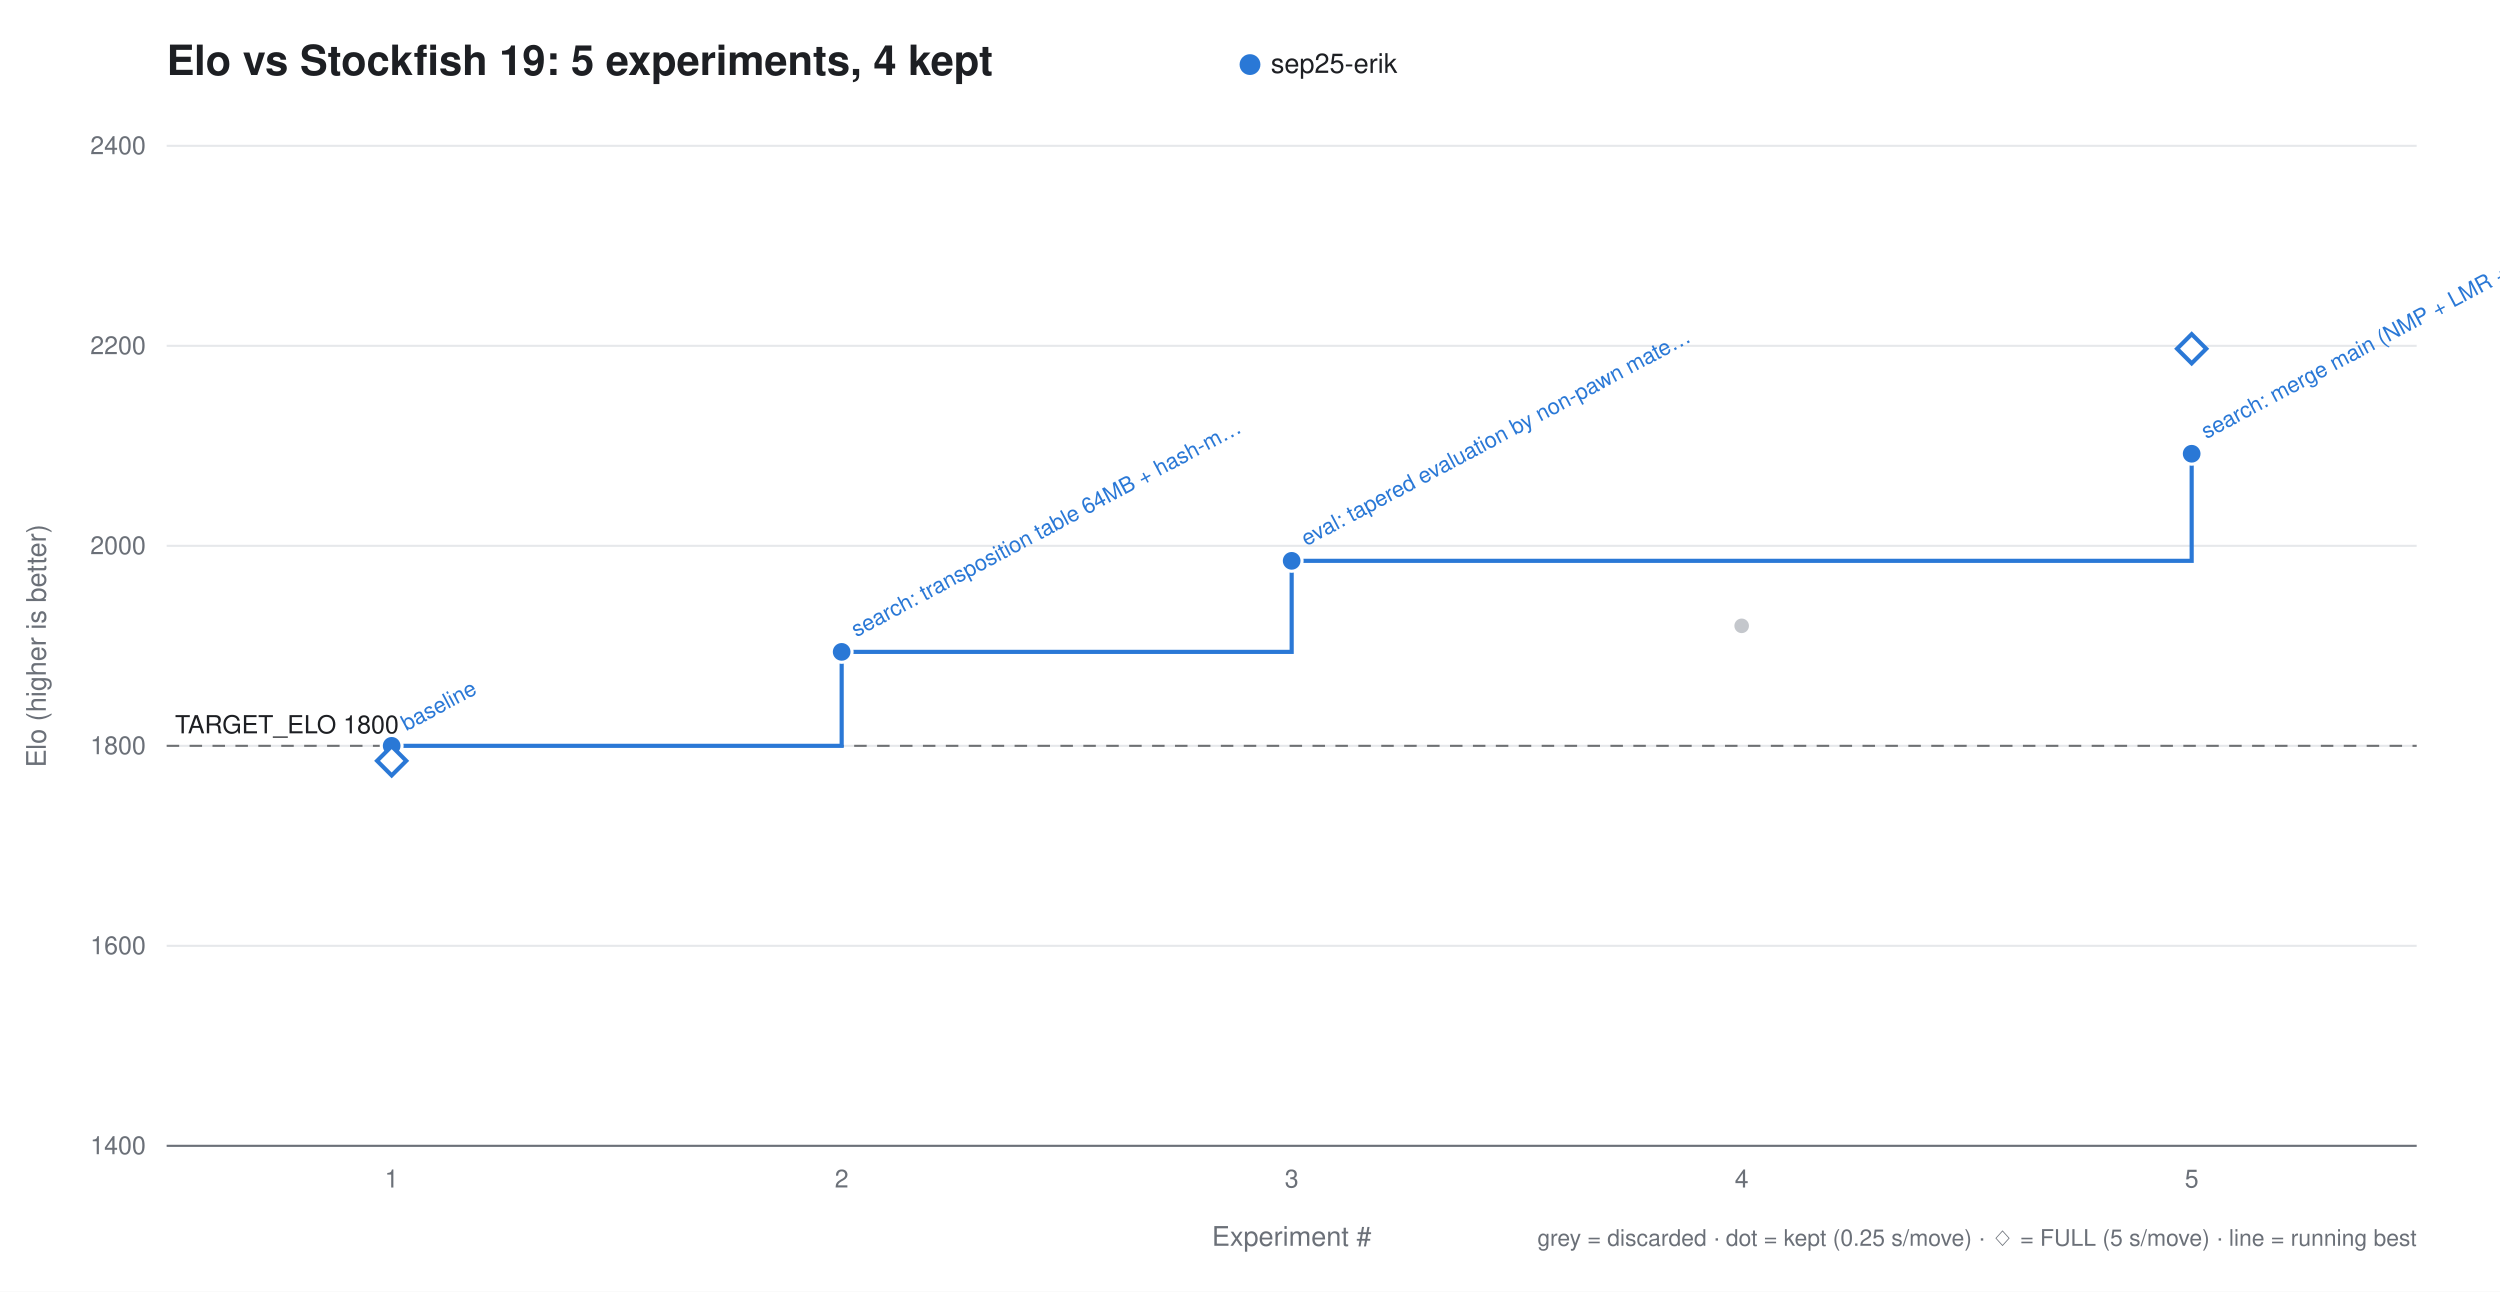
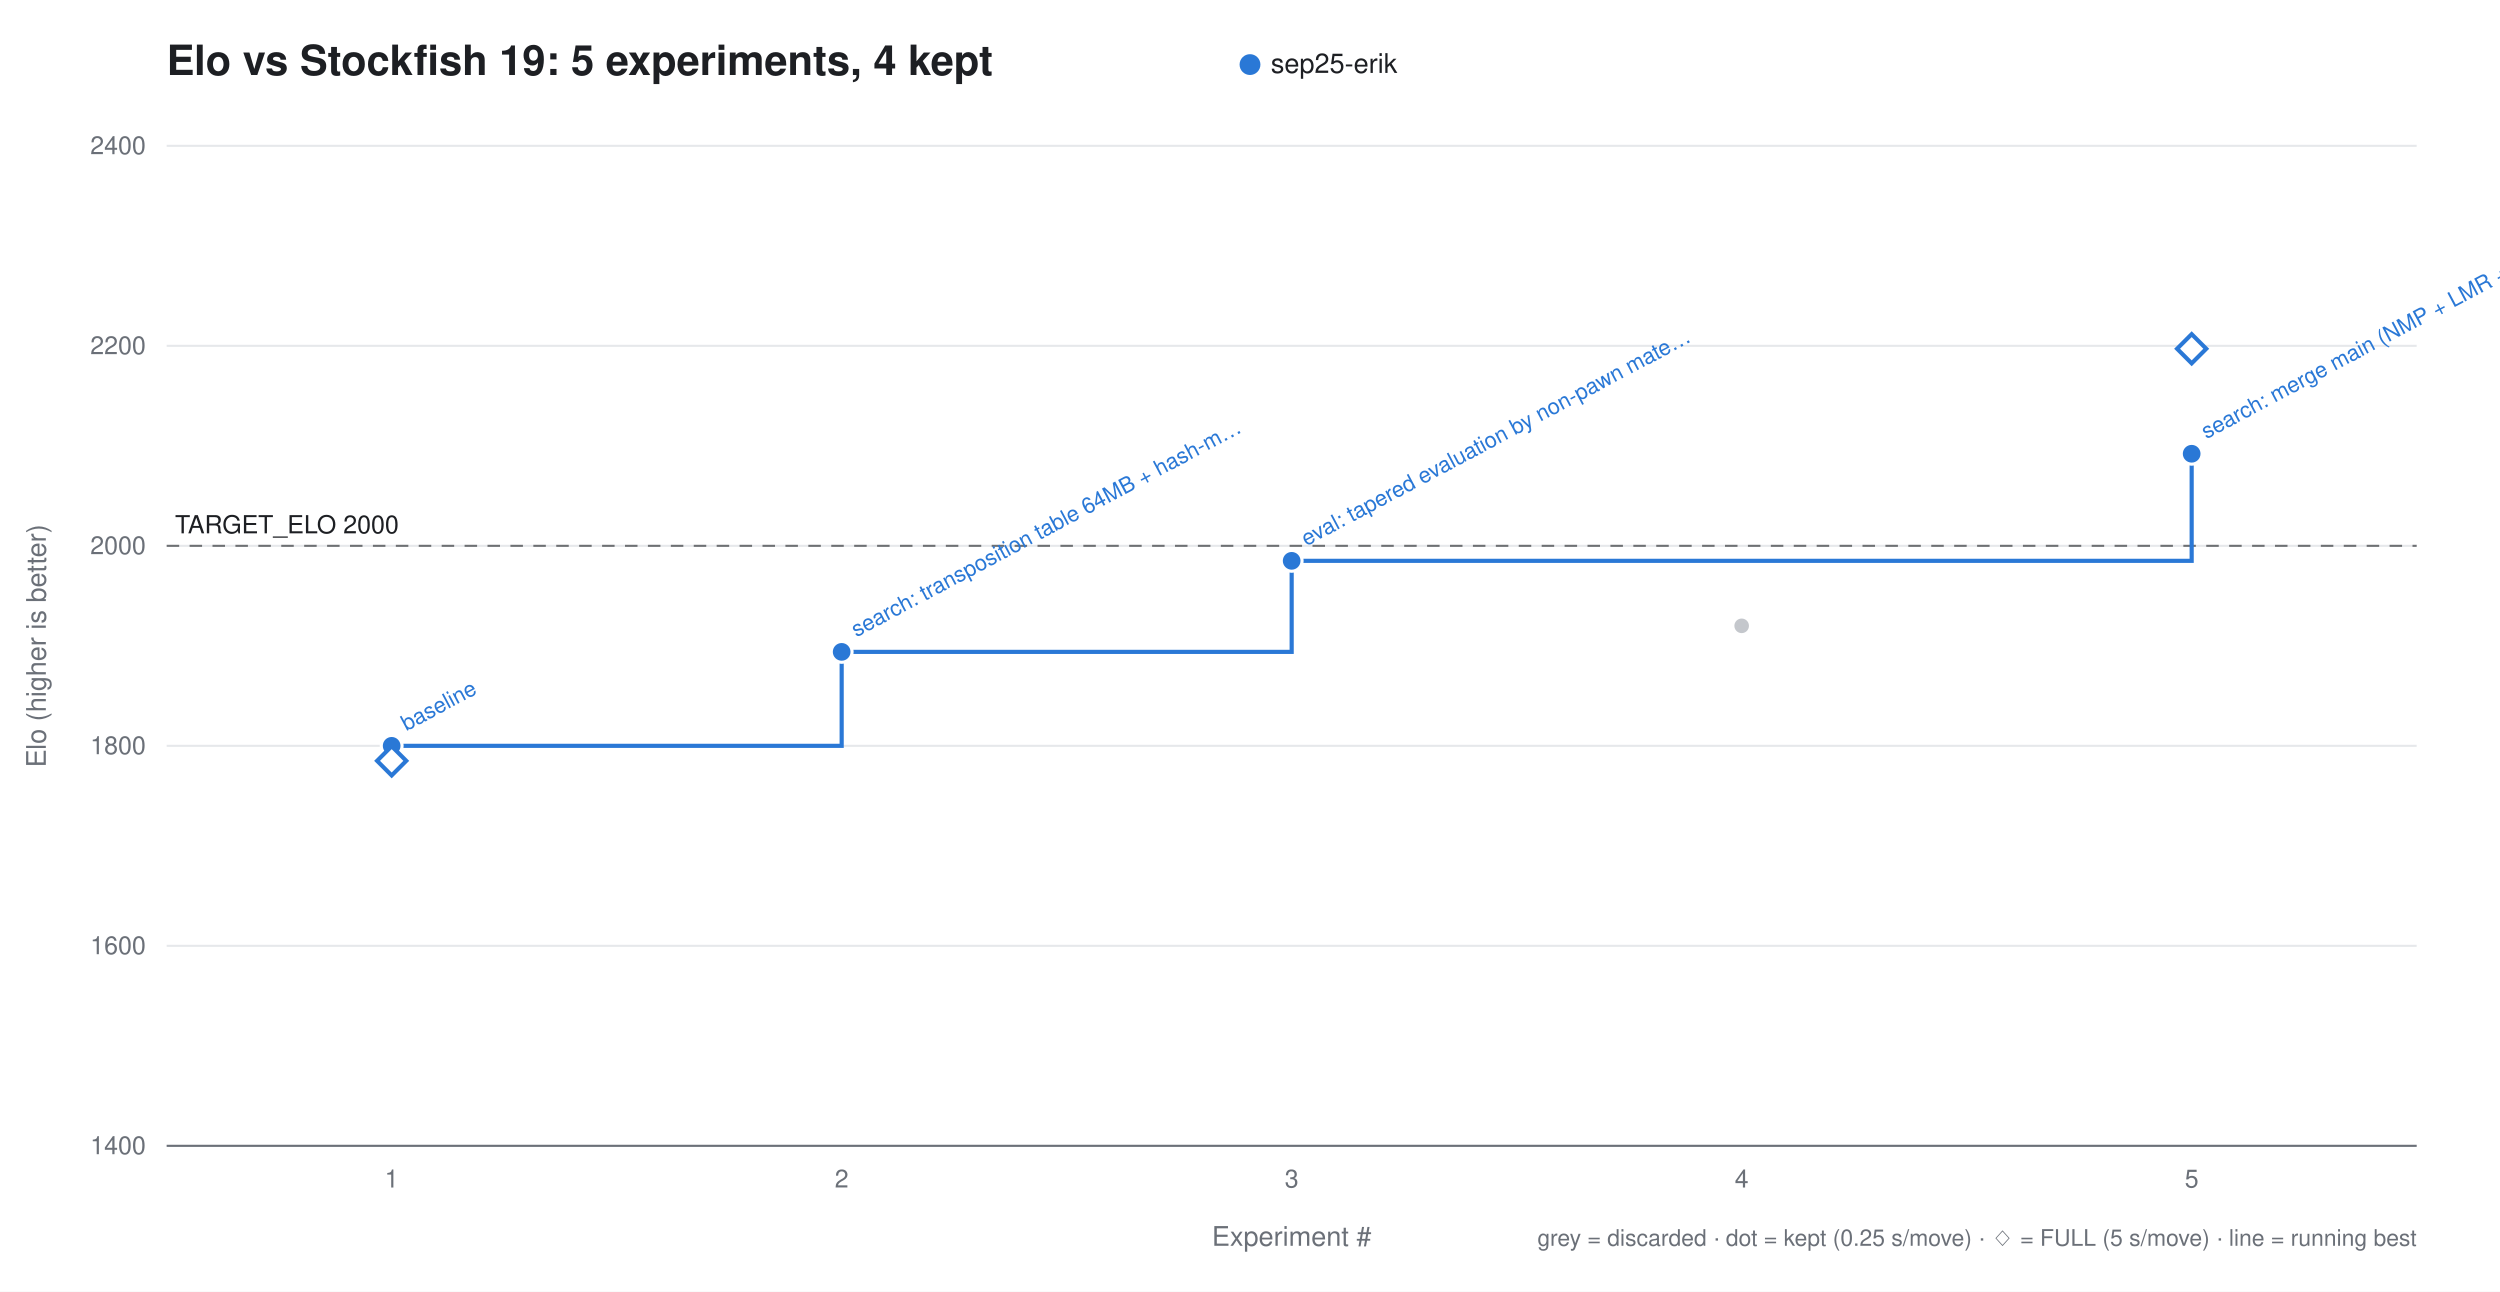
<svg xmlns="http://www.w3.org/2000/svg" width="1200" height="620" viewBox="0 0 1200 620" font-family="-apple-system,Segoe UI,Helvetica,Arial,sans-serif">
  <rect width="1200" height="620" fill="#ffffff" />
  <text x="80" y="36" font-size="20" font-weight="600" fill="#1d1f23">Elo vs Stockfish 19: 5 experiments, 4 kept</text>
  <line x1="80" x2="1160" y1="550.0" y2="550.0" stroke="#e6e8eb" />
  <text x="70" y="554.0" font-size="12" text-anchor="end" fill="#6b7078">1400</text>
  <line x1="80" x2="1160" y1="454.0" y2="454.0" stroke="#e6e8eb" />
  <text x="70" y="458.0" font-size="12" text-anchor="end" fill="#6b7078">1600</text>
  <line x1="80" x2="1160" y1="358.0" y2="358.0" stroke="#e6e8eb" />
  <text x="70" y="362.0" font-size="12" text-anchor="end" fill="#6b7078">1800</text>
  <line x1="80" x2="1160" y1="262.0" y2="262.0" stroke="#e6e8eb" />
  <text x="70" y="266.0" font-size="12" text-anchor="end" fill="#6b7078">2000</text>
  <line x1="80" x2="1160" y1="166.0" y2="166.0" stroke="#e6e8eb" />
  <text x="70" y="170.0" font-size="12" text-anchor="end" fill="#6b7078">2200</text>
  <line x1="80" x2="1160" y1="70.0" y2="70.0" stroke="#e6e8eb" />
  <text x="70" y="74.0" font-size="12" text-anchor="end" fill="#6b7078">2400</text>
  <text x="188.0" y="570" font-size="12" text-anchor="middle" fill="#6b7078">1</text>
  <text x="404.0" y="570" font-size="12" text-anchor="middle" fill="#6b7078">2</text>
  <text x="620.0" y="570" font-size="12" text-anchor="middle" fill="#6b7078">3</text>
  <text x="836.0" y="570" font-size="12" text-anchor="middle" fill="#6b7078">4</text>
  <text x="1052.0" y="570" font-size="12" text-anchor="middle" fill="#6b7078">5</text>
  <line x1="80" x2="1160" y1="550" y2="550" stroke="#6b7078" />
  <text x="620.0" y="598" font-size="13" text-anchor="middle" fill="#6b7078">Experiment #</text>
  <text x="22" y="310.0" font-size="13" text-anchor="middle" fill="#6b7078" transform="rotate(-90 22 310.0)">Elo (higher is better)</text>
-   <line x1="80" x2="1160" y1="358.0" y2="358.0" stroke="#1d1f23" stroke-dasharray="6 5" opacity="0.6" />
-   <text x="84" y="352.0" font-size="12" fill="#1d1f23">TARGET_ELO 1800</text>
+   <line x1="80" x2="1160" y1="262.0" y2="262.0" stroke="#1d1f23" stroke-dasharray="6 5" opacity="0.6" />
+   <text x="84" y="256.0" font-size="12" fill="#1d1f23">TARGET_ELO 2000</text>
  <circle cx="600" cy="31" r="5" fill="#2a78d6" />
  <text x="610" y="35" font-size="13" fill="#1d1f23">sep25-erik</text>
  <circle cx="836.0" cy="300.4" r="3.5" fill="#c4c7cc" />
  <path d="M188.0,358.0 L404.0,358.0 L404.0,312.9 L620.0,312.9 L620.0,269.2 L1052.0,269.2 L1052.0,217.8 L1052.0,217.8" fill="none" stroke="#2a78d6" stroke-width="2" />
  <circle cx="188.0" cy="358.0" r="5" fill="#2a78d6" stroke="#ffffff" stroke-width="1.5" />
  <text x="195.0" y="351.0" font-size="10.5" fill="#2a78d6" transform="rotate(-28 195.0 351.0)">baseline</text>
  <circle cx="404.0" cy="312.9" r="5" fill="#2a78d6" stroke="#ffffff" stroke-width="1.5" />
  <text x="411.0" y="305.9" font-size="10.5" fill="#2a78d6" transform="rotate(-28 411.0 305.9)">search: transposition table 64MB + hash-m…</text>
  <circle cx="620.0" cy="269.2" r="5" fill="#2a78d6" stroke="#ffffff" stroke-width="1.5" />
  <text x="627.0" y="262.2" font-size="10.5" fill="#2a78d6" transform="rotate(-28 627.0 262.2)">eval: tapered evaluation by non-pawn mate…</text>
  <circle cx="1052.0" cy="217.8" r="5" fill="#2a78d6" stroke="#ffffff" stroke-width="1.5" />
  <text x="1059.0" y="210.8" font-size="10.5" fill="#2a78d6" transform="rotate(-28 1059.0 210.8)">search: merge main (NMP + LMR + PVS + kil…</text>
  <path d="M188.0,358.2 L195.0,365.2 L188.0,372.2 L181.0,365.2 Z" fill="#ffffff" stroke="#2a78d6" stroke-width="2" />
  <path d="M1052.0,160.4 L1059.0,167.4 L1052.0,174.4 L1045.0,167.4 Z" fill="#ffffff" stroke="#2a78d6" stroke-width="2" />
  <text x="1160" y="598" font-size="11" text-anchor="end" fill="#6b7078">grey = discarded · dot = kept (0.25 s/move) · ◇ = FULL (5 s/move) · line = running best</text>
</svg>
